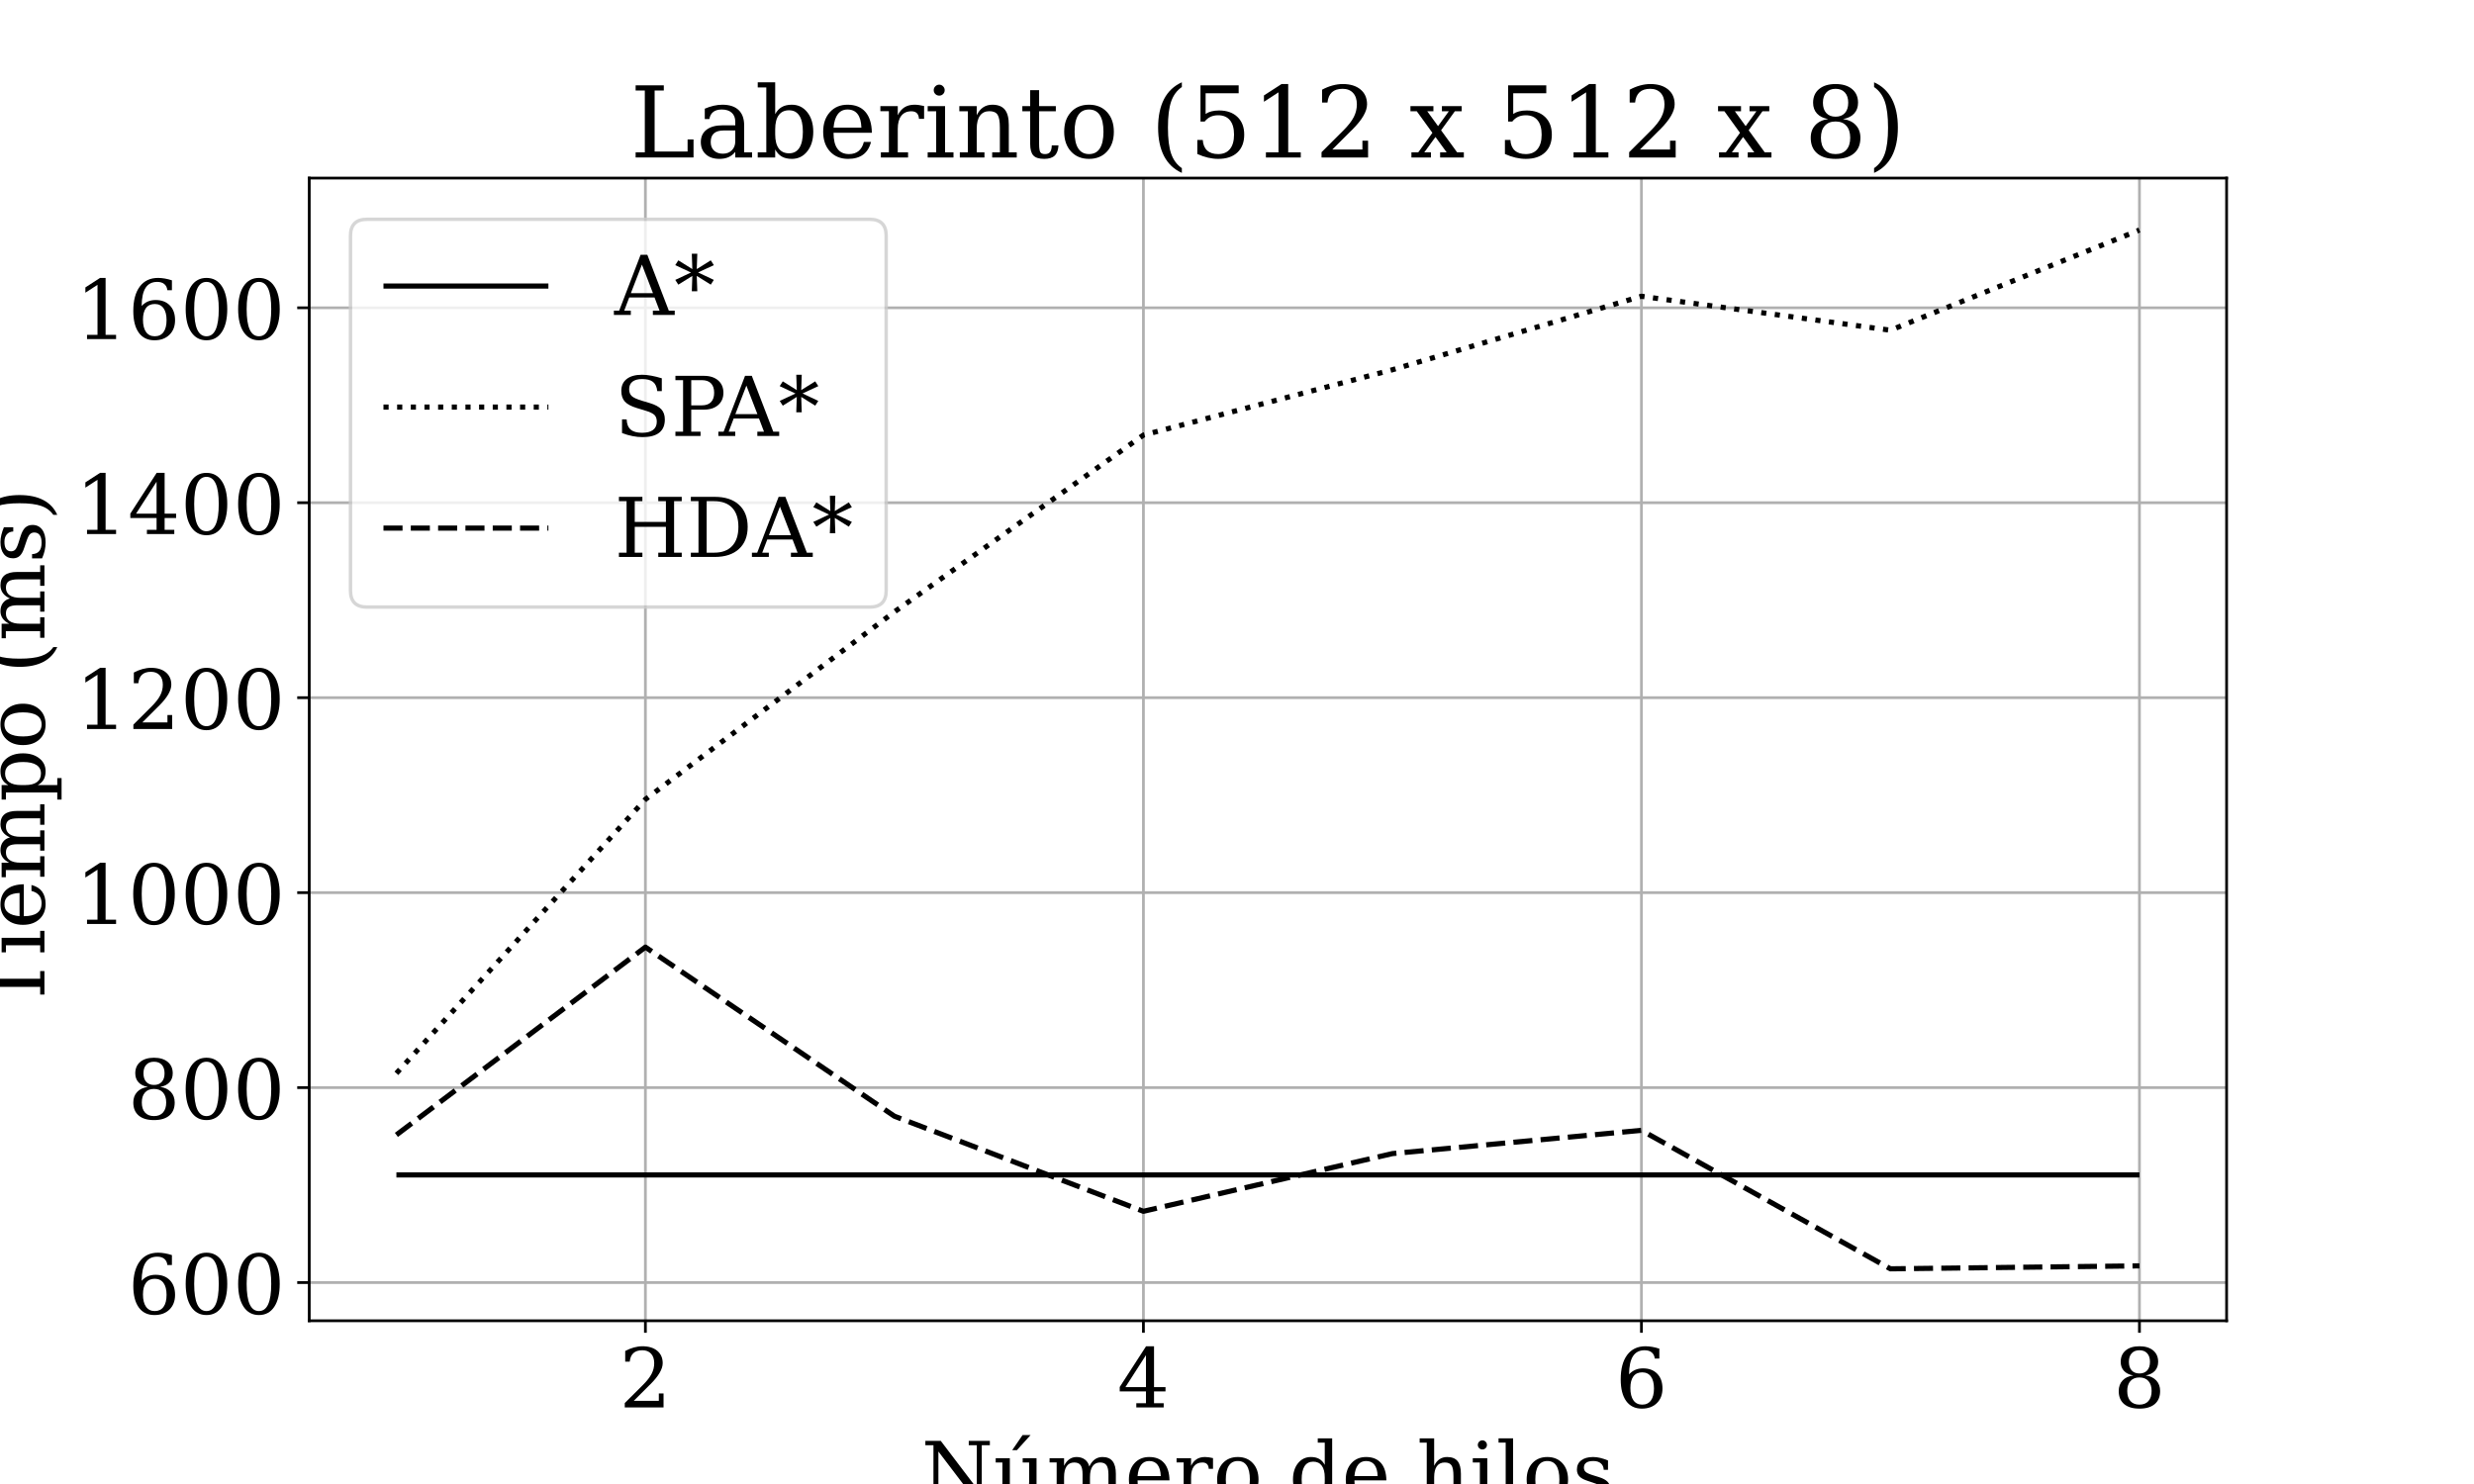
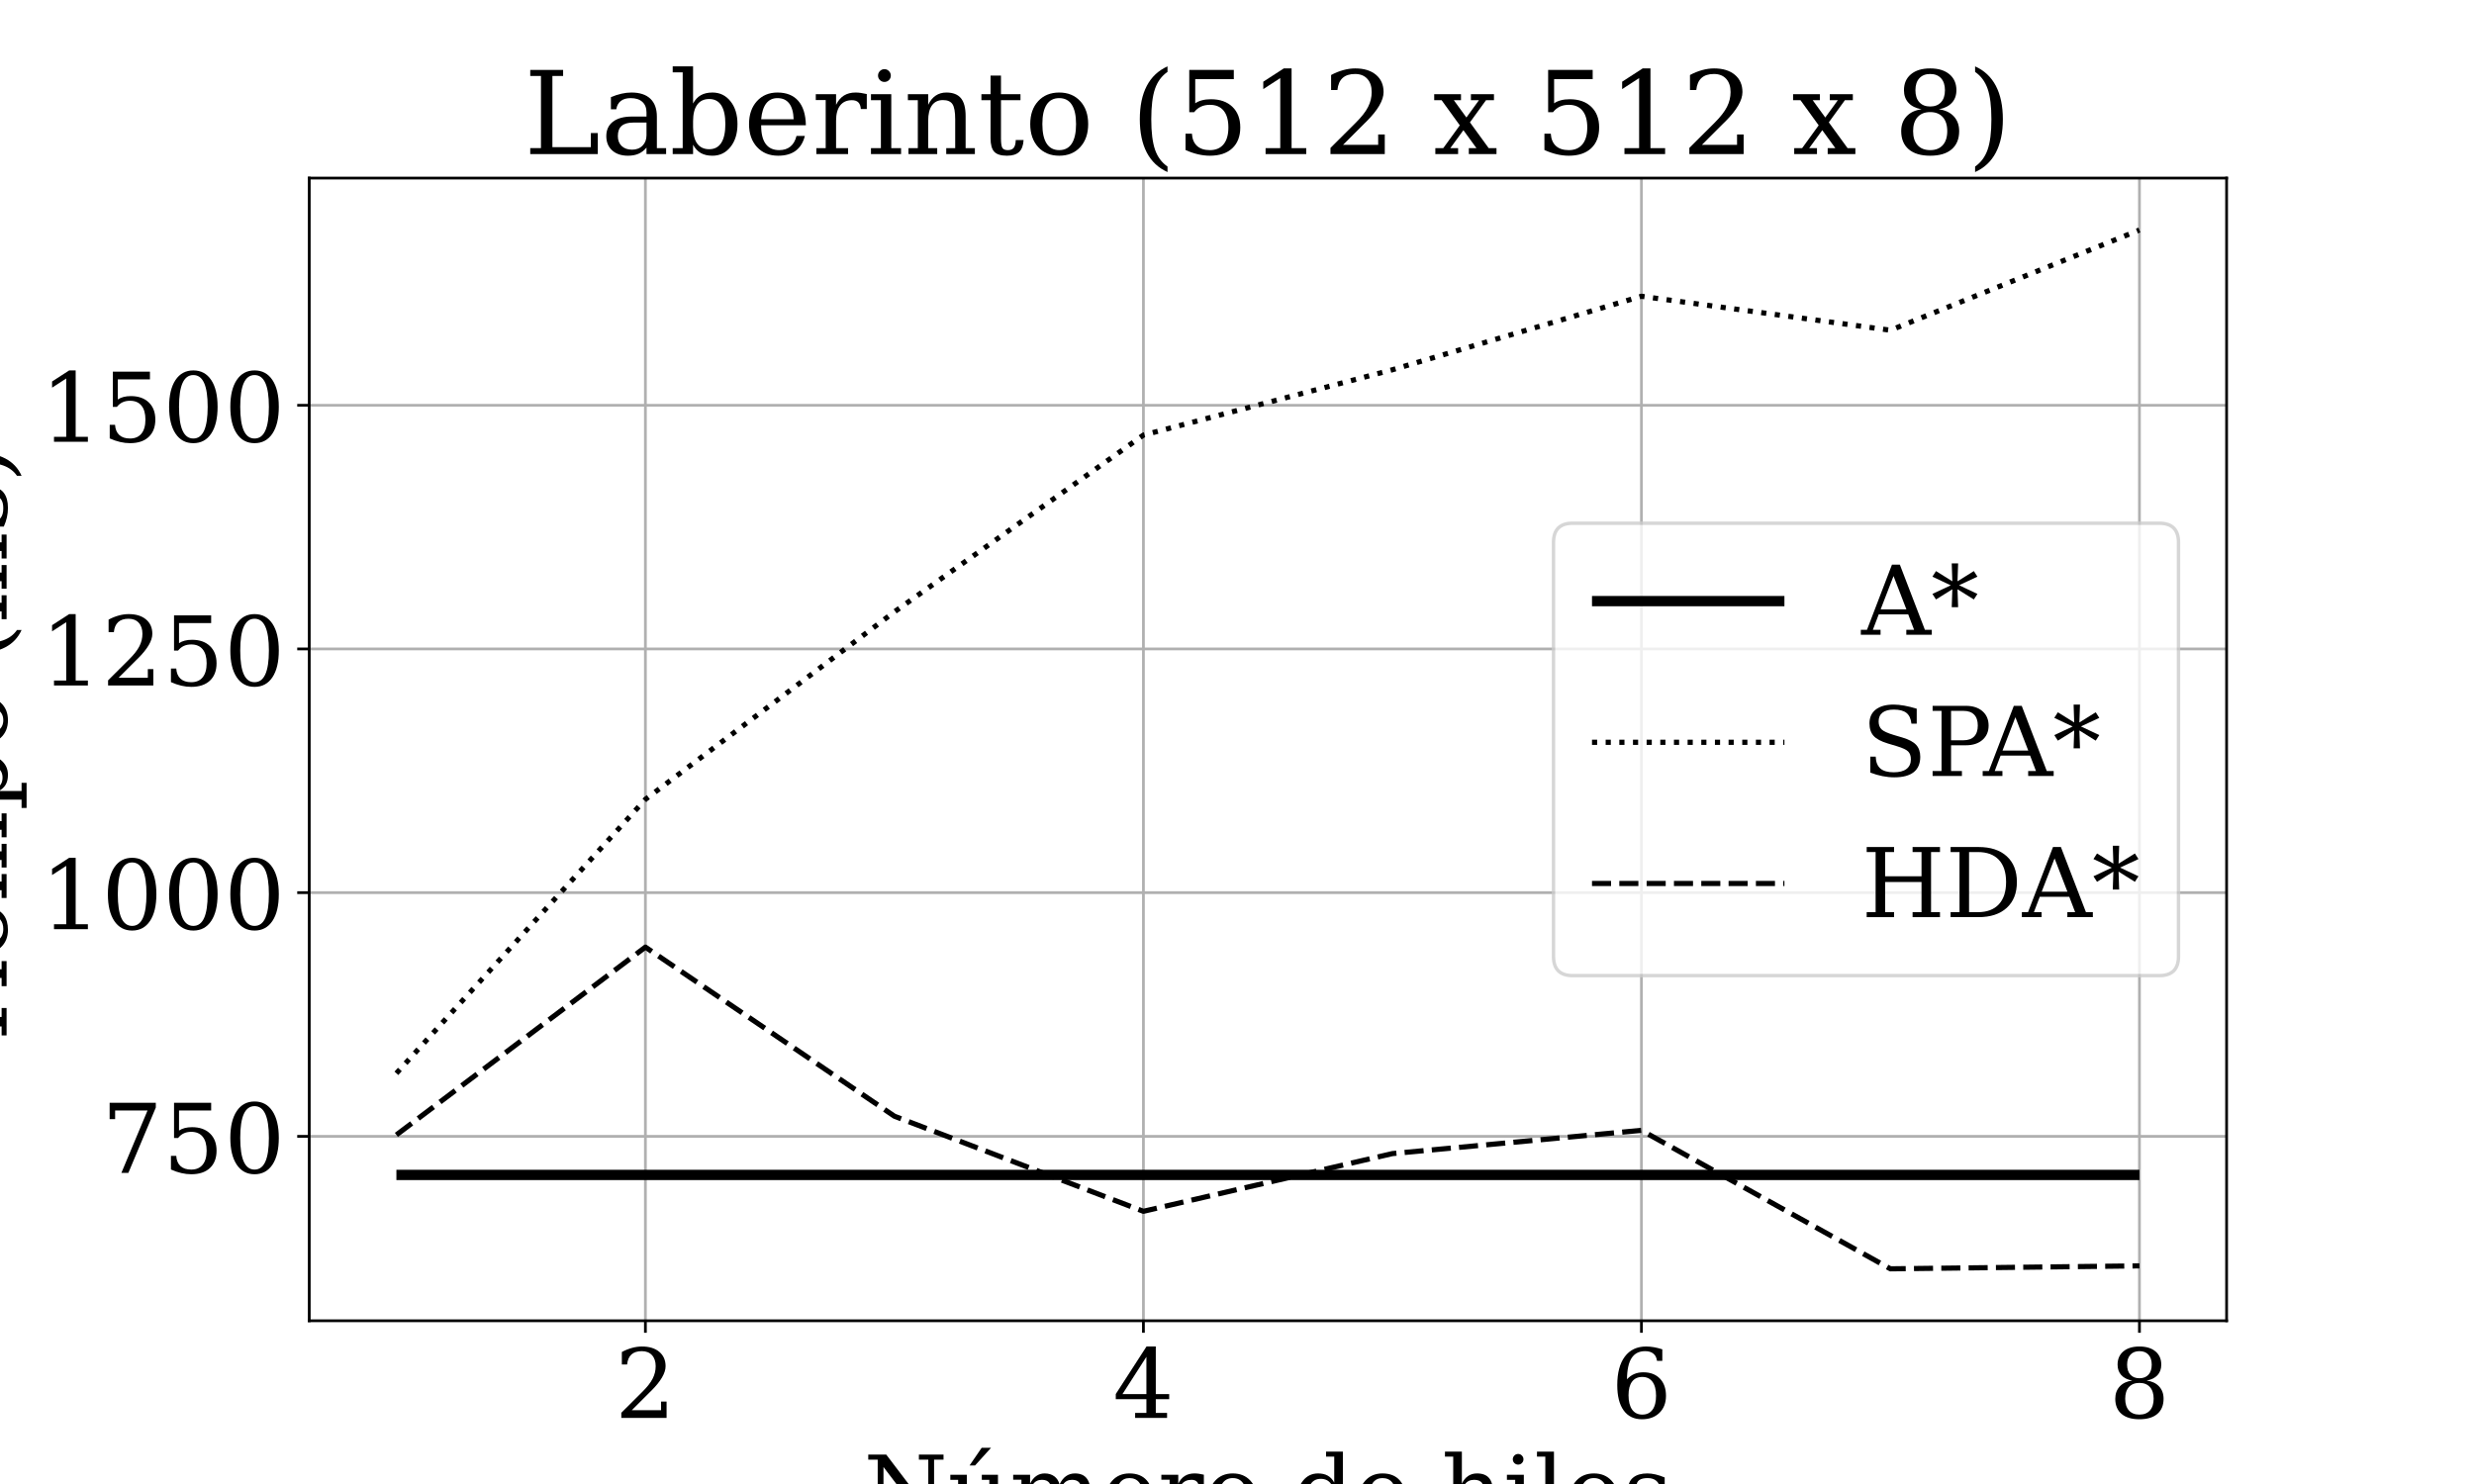
<svg xmlns="http://www.w3.org/2000/svg" xmlns:xlink="http://www.w3.org/1999/xlink" width="720pt" height="432pt" viewBox="0 0 720 432" version="1.1">
  <defs>
    <style type="text/css">*{stroke-linejoin: round; stroke-linecap: butt}</style>
  </defs>
  <g id="figure_1">
    <g id="patch_1">
      <path d="M 0 432  L 720 432  L 720 0  L 0 0  z " style="fill: #ffffff" />
    </g>
    <g id="axes_1">
      <g id="patch_2">
        <path d="M 90 384.48  L 648 384.48  L 648 51.84  L 90 51.84  z " style="fill: #ffffff" />
      </g>
      <g id="matplotlib.axis_1">
        <g id="xtick_1">
          <g id="line2d_1">
-             <path d="M 187.831 384.48  L 187.831 51.84  " clip-path="url(#p6b5dafb6a3)" style="fill: none; stroke: #b0b0b0; stroke-width: 0.8; stroke-linecap: square" />
+             <path d="M 187.831 384.48  L 187.831 51.84  " clip-path="url(#p5ca29d2fae)" style="fill: none; stroke: #b0b0b0; stroke-width: 0.8; stroke-linecap: square" />
          </g>
          <g id="line2d_2">
            <defs>
-               <path id="m02ccb5eed9" d="M 0 0  L 0 3.5  " style="stroke: #000000; stroke-width: 0.8" />
-             </defs>
-             <g>
-               <use xlink:href="#m02ccb5eed9" x="187.831" y="384.48" style="stroke: #000000; stroke-width: 0.8" />
+               <path id="m849fbaa1f1" d="M 0 0  L 0 3.5  " style="stroke: #000000; stroke-width: 0.8" />
+             </defs>
+             <g>
+               <use xlink:href="#m849fbaa1f1" x="187.831" y="384.48" style="stroke: #000000; stroke-width: 0.8" />
            </g>
          </g>
          <g id="text_1">
-             <g transform="translate(180.1962 409.7163) scale(0.24 -0.24)">
+             <g transform="translate(178.9237 412.7556) scale(0.28 -0.28)">
              <defs>
                <path id="DejaVuSerif-32" d="M 819 3553  L 469 3553  L 469 4384  Q 803 4563 1142 4656  Q 1481 4750 1806 4750  Q 2534 4750 2956 4397  Q 3378 4044 3378 3438  Q 3378 2753 2422 1800  Q 2347 1728 2309 1691  L 1131 513  L 3078 513  L 3078 1088  L 3444 1088  L 3444 0  L 434 0  L 434 341  L 1850 1753  Q 2319 2222 2519 2614  Q 2719 3006 2719 3438  Q 2719 3909 2473 4175  Q 2228 4441 1797 4441  Q 1350 4441 1106 4219  Q 863 3997 819 3553  z " transform="scale(0.015625)" />
              </defs>
              <use xlink:href="#DejaVuSerif-32" />
            </g>
          </g>
        </g>
        <g id="xtick_2">
          <g id="line2d_3">
-             <path d="M 332.766 384.48  L 332.766 51.84  " clip-path="url(#p6b5dafb6a3)" style="fill: none; stroke: #b0b0b0; stroke-width: 0.8; stroke-linecap: square" />
+             <path d="M 332.766 384.48  L 332.766 51.84  " clip-path="url(#p5ca29d2fae)" style="fill: none; stroke: #b0b0b0; stroke-width: 0.8; stroke-linecap: square" />
          </g>
          <g id="line2d_4">
            <g>
-               <use xlink:href="#m02ccb5eed9" x="332.766" y="384.48" style="stroke: #000000; stroke-width: 0.8" />
+               <use xlink:href="#m849fbaa1f1" x="332.766" y="384.48" style="stroke: #000000; stroke-width: 0.8" />
            </g>
          </g>
          <g id="text_2">
-             <g transform="translate(325.1312 409.7163) scale(0.24 -0.24)">
+             <g transform="translate(323.8587 412.7556) scale(0.28 -0.28)">
              <defs>
                <path id="DejaVuSerif-34" d="M 2234 1581  L 2234 4063  L 641 1581  L 2234 1581  z M 3609 0  L 1484 0  L 1484 331  L 2234 331  L 2234 1247  L 197 1247  L 197 1588  L 2241 4750  L 2859 4750  L 2859 1581  L 3750 1581  L 3750 1247  L 2859 1247  L 2859 331  L 3609 331  L 3609 0  z " transform="scale(0.015625)" />
              </defs>
              <use xlink:href="#DejaVuSerif-34" />
            </g>
          </g>
        </g>
        <g id="xtick_3">
          <g id="line2d_5">
-             <path d="M 477.701 384.48  L 477.701 51.84  " clip-path="url(#p6b5dafb6a3)" style="fill: none; stroke: #b0b0b0; stroke-width: 0.8; stroke-linecap: square" />
+             <path d="M 477.701 384.48  L 477.701 51.84  " clip-path="url(#p5ca29d2fae)" style="fill: none; stroke: #b0b0b0; stroke-width: 0.8; stroke-linecap: square" />
          </g>
          <g id="line2d_6">
            <g>
-               <use xlink:href="#m02ccb5eed9" x="477.701" y="384.48" style="stroke: #000000; stroke-width: 0.8" />
+               <use xlink:href="#m849fbaa1f1" x="477.701" y="384.48" style="stroke: #000000; stroke-width: 0.8" />
            </g>
          </g>
          <g id="text_3">
-             <g transform="translate(470.0663 409.7163) scale(0.24 -0.24)">
+             <g transform="translate(468.7938 412.7556) scale(0.28 -0.28)">
              <defs>
                <path id="DejaVuSerif-36" d="M 2094 219  Q 2534 219 2771 542  Q 3009 866 3009 1472  Q 3009 2078 2771 2401  Q 2534 2725 2094 2725  Q 1647 2725 1412 2412  Q 1178 2100 1178 1509  Q 1178 888 1415 553  Q 1653 219 2094 219  z M 1075 2569  Q 1288 2803 1556 2918  Q 1825 3034 2163 3034  Q 2859 3034 3264 2615  Q 3669 2197 3669 1472  Q 3669 763 3233 336  Q 2797 -91 2069 -91  Q 1278 -91 853 498  Q 428 1088 428 2181  Q 428 3406 931 4078  Q 1434 4750 2350 4750  Q 2597 4750 2869 4703  Q 3141 4656 3425 4563  L 3425 3794  L 3072 3794  Q 3034 4109 2831 4275  Q 2628 4441 2284 4441  Q 1678 4441 1381 3981  Q 1084 3522 1075 2569  z " transform="scale(0.015625)" />
              </defs>
              <use xlink:href="#DejaVuSerif-36" />
            </g>
          </g>
        </g>
        <g id="xtick_4">
          <g id="line2d_7">
-             <path d="M 622.636 384.48  L 622.636 51.84  " clip-path="url(#p6b5dafb6a3)" style="fill: none; stroke: #b0b0b0; stroke-width: 0.8; stroke-linecap: square" />
+             <path d="M 622.636 384.48  L 622.636 51.84  " clip-path="url(#p5ca29d2fae)" style="fill: none; stroke: #b0b0b0; stroke-width: 0.8; stroke-linecap: square" />
          </g>
          <g id="line2d_8">
            <g>
-               <use xlink:href="#m02ccb5eed9" x="622.636" y="384.48" style="stroke: #000000; stroke-width: 0.8" />
+               <use xlink:href="#m849fbaa1f1" x="622.636" y="384.48" style="stroke: #000000; stroke-width: 0.8" />
            </g>
          </g>
          <g id="text_4">
-             <g transform="translate(615.0014 409.7163) scale(0.24 -0.24)">
+             <g transform="translate(613.7289 412.7556) scale(0.28 -0.28)">
              <defs>
                <path id="DejaVuSerif-38" d="M 2981 1275  Q 2981 1775 2732 2051  Q 2484 2328 2034 2328  Q 1584 2328 1336 2051  Q 1088 1775 1088 1275  Q 1088 772 1336 495  Q 1584 219 2034 219  Q 2484 219 2732 495  Q 2981 772 2981 1275  z M 2853 3541  Q 2853 3966 2637 4203  Q 2422 4441 2034 4441  Q 1650 4441 1433 4203  Q 1216 3966 1216 3541  Q 1216 3113 1433 2875  Q 1650 2638 2034 2638  Q 2422 2638 2637 2875  Q 2853 3113 2853 3541  z M 2516 2484  Q 3047 2413 3344 2092  Q 3641 1772 3641 1275  Q 3641 619 3225 264  Q 2809 -91 2034 -91  Q 1263 -91 845 264  Q 428 619 428 1275  Q 428 1772 725 2092  Q 1022 2413 1556 2484  Q 1084 2569 832 2842  Q 581 3116 581 3541  Q 581 4103 968 4426  Q 1356 4750 2034 4750  Q 2713 4750 3100 4426  Q 3488 4103 3488 3541  Q 3488 3116 3236 2842  Q 2984 2569 2516 2484  z " transform="scale(0.015625)" />
              </defs>
              <use xlink:href="#DejaVuSerif-38" />
            </g>
          </g>
        </g>
        <g id="text_5">
-           <g transform="translate(268.1306 436.9438) scale(0.24 -0.24)">
+           <g transform="translate(251.3191 443.8544) scale(0.28 -0.28)">
            <defs>
              <path id="DejaVuSerif-4e" d="M 313 0  L 313 331  L 941 331  L 941 4331  L 313 4331  L 313 4666  L 1509 4666  L 4306 984  L 4306 4331  L 3681 4331  L 3681 4666  L 5319 4666  L 5319 4331  L 4691 4331  L 4691 -91  L 4313 -91  L 1325 3841  L 1325 331  L 1953 331  L 1953 0  L 313 0  z " transform="scale(0.015625)" />
              <path id="DejaVuSerif-fa" d="M 2266 3322  L 3341 3322  L 3341 331  L 3884 331  L 3884 0  L 2766 0  L 2766 588  Q 2606 256 2353 82  Q 2100 -91 1766 -91  Q 1213 -91 952 223  Q 691 538 691 1209  L 691 2988  L 172 2988  L 172 3322  L 1269 3322  L 1269 1388  Q 1269 781 1417 556  Q 1566 331 1947 331  Q 2347 331 2556 625  Q 2766 919 2766 1478  L 2766 2988  L 2266 2988  L 2266 3322  z M 2258 5119  L 2880 5119  L 1818 3944  L 1452 3944  L 2258 5119  z " transform="scale(0.015625)" />
              <path id="DejaVuSerif-6d" d="M 3316 2675  Q 3481 3041 3739 3227  Q 3997 3413 4341 3413  Q 4863 3413 5119 3089  Q 5375 2766 5375 2113  L 5375 331  L 5894 331  L 5894 0  L 4300 0  L 4300 331  L 4800 331  L 4800 2047  Q 4800 2556 4650 2772  Q 4500 2988 4153 2988  Q 3769 2988 3567 2697  Q 3366 2406 3366 1850  L 3366 331  L 3866 331  L 3866 0  L 2291 0  L 2291 331  L 2791 331  L 2791 2069  Q 2791 2566 2641 2777  Q 2491 2988 2144 2988  Q 1759 2988 1557 2697  Q 1356 2406 1356 1850  L 1356 331  L 1856 331  L 1856 0  L 263 0  L 263 331  L 781 331  L 781 2994  L 231 2994  L 231 3322  L 1356 3322  L 1356 2731  Q 1516 3063 1762 3238  Q 2009 3413 2322 3413  Q 2709 3413 2968 3220  Q 3228 3028 3316 2675  z " transform="scale(0.015625)" />
              <path id="DejaVuSerif-65" d="M 3469 1600  L 991 1600  L 991 1575  Q 991 903 1244 561  Q 1497 219 1991 219  Q 2369 219 2611 417  Q 2853 616 2950 1006  L 3413 1006  Q 3275 459 2904 184  Q 2534 -91 1931 -91  Q 1203 -91 761 389  Q 319 869 319 1663  Q 319 2450 753 2931  Q 1188 3413 1894 3413  Q 2647 3413 3050 2948  Q 3453 2484 3469 1600  z M 2791 1931  Q 2772 2513 2545 2808  Q 2319 3103 1894 3103  Q 1497 3103 1269 2806  Q 1041 2509 991 1931  L 2791 1931  z " transform="scale(0.015625)" />
              <path id="DejaVuSerif-72" d="M 3059 3328  L 3059 2497  L 2728 2497  Q 2713 2744 2591 2866  Q 2469 2988 2234 2988  Q 1809 2988 1582 2694  Q 1356 2400 1356 1850  L 1356 331  L 2022 331  L 2022 0  L 263 0  L 263 331  L 781 331  L 781 2994  L 231 2994  L 231 3322  L 1356 3322  L 1356 2731  Q 1525 3078 1790 3245  Q 2056 3413 2438 3413  Q 2578 3413 2733 3391  Q 2888 3369 3059 3328  z " transform="scale(0.015625)" />
              <path id="DejaVuSerif-6f" d="M 1925 219  Q 2388 219 2623 584  Q 2859 950 2859 1663  Q 2859 2375 2623 2739  Q 2388 3103 1925 3103  Q 1463 3103 1227 2739  Q 991 2375 991 1663  Q 991 950 1228 584  Q 1466 219 1925 219  z M 1925 -91  Q 1200 -91 759 389  Q 319 869 319 1663  Q 319 2456 758 2934  Q 1197 3413 1925 3413  Q 2653 3413 3092 2934  Q 3531 2456 3531 1663  Q 3531 869 3092 389  Q 2653 -91 1925 -91  z " transform="scale(0.015625)" />
              <path id="DejaVuSerif-20" transform="scale(0.015625)" />
              <path id="DejaVuSerif-64" d="M 3359 331  L 3909 331  L 3909 0  L 2784 0  L 2784 519  Q 2616 206 2355 57  Q 2094 -91 1709 -91  Q 1097 -91 708 395  Q 319 881 319 1663  Q 319 2444 706 2928  Q 1094 3413 1709 3413  Q 2094 3413 2355 3264  Q 2616 3116 2784 2803  L 2784 4531  L 2241 4531  L 2241 4863  L 3359 4863  L 3359 331  z M 2784 1497  L 2784 1825  Q 2784 2422 2554 2737  Q 2325 3053 1888 3053  Q 1444 3053 1217 2703  Q 991 2353 991 1663  Q 991 975 1217 622  Q 1444 269 1888 269  Q 2325 269 2554 583  Q 2784 897 2784 1497  z " transform="scale(0.015625)" />
              <path id="DejaVuSerif-68" d="M 263 0  L 263 331  L 781 331  L 781 4531  L 231 4531  L 231 4863  L 1356 4863  L 1356 2731  Q 1516 3069 1770 3241  Q 2025 3413 2363 3413  Q 2913 3413 3172 3097  Q 3431 2781 3431 2113  L 3431 331  L 3944 331  L 3944 0  L 2356 0  L 2356 331  L 2853 331  L 2853 1931  Q 2853 2541 2704 2764  Q 2556 2988 2175 2988  Q 1775 2988 1565 2697  Q 1356 2406 1356 1850  L 1356 331  L 1856 331  L 1856 0  L 263 0  z " transform="scale(0.015625)" />
              <path id="DejaVuSerif-69" d="M 622 4353  Q 622 4497 726 4603  Q 831 4709 978 4709  Q 1122 4709 1226 4603  Q 1331 4497 1331 4353  Q 1331 4206 1228 4103  Q 1125 4000 978 4000  Q 831 4000 726 4103  Q 622 4206 622 4353  z M 1356 331  L 1900 331  L 1900 0  L 231 0  L 231 331  L 781 331  L 781 2988  L 231 2988  L 231 3322  L 1356 3322  L 1356 331  z " transform="scale(0.015625)" />
              <path id="DejaVuSerif-6c" d="M 1313 331  L 1856 331  L 1856 0  L 184 0  L 184 331  L 738 331  L 738 4531  L 184 4531  L 184 4863  L 1313 4863  L 1313 331  z " transform="scale(0.015625)" />
              <path id="DejaVuSerif-73" d="M 359 184  L 359 959  L 691 959  Q 703 588 923 403  Q 1144 219 1575 219  Q 1963 219 2166 364  Q 2369 509 2369 788  Q 2369 1006 2220 1140  Q 2072 1275 1594 1428  L 1178 1569  Q 750 1706 558 1912  Q 366 2119 366 2438  Q 366 2894 700 3153  Q 1034 3413 1625 3413  Q 1888 3413 2178 3344  Q 2469 3275 2778 3144  L 2778 2419  L 2447 2419  Q 2434 2741 2221 2922  Q 2009 3103 1644 3103  Q 1281 3103 1095 2975  Q 909 2847 909 2591  Q 909 2381 1050 2254  Q 1191 2128 1613 1997  L 2069 1856  Q 2541 1709 2748 1489  Q 2956 1269 2956 922  Q 2956 450 2595 179  Q 2234 -91 1600 -91  Q 1278 -91 972 -22  Q 666 47 359 184  z " transform="scale(0.015625)" />
            </defs>
            <use xlink:href="#DejaVuSerif-4e" />
-             <use xlink:href="#DejaVuSerif-fa" transform="translate(87.5 0)" />
-             <use xlink:href="#DejaVuSerif-6d" transform="translate(151.9043 0)" />
-             <use xlink:href="#DejaVuSerif-65" transform="translate(246.7285 0)" />
-             <use xlink:href="#DejaVuSerif-72" transform="translate(305.9082 0)" />
-             <use xlink:href="#DejaVuSerif-6f" transform="translate(353.7109 0)" />
-             <use xlink:href="#DejaVuSerif-20" transform="translate(413.916 0)" />
-             <use xlink:href="#DejaVuSerif-64" transform="translate(445.7031 0)" />
-             <use xlink:href="#DejaVuSerif-65" transform="translate(509.7168 0)" />
-             <use xlink:href="#DejaVuSerif-20" transform="translate(568.8965 0)" />
-             <use xlink:href="#DejaVuSerif-68" transform="translate(600.6836 0)" />
-             <use xlink:href="#DejaVuSerif-69" transform="translate(665.0879 0)" />
-             <use xlink:href="#DejaVuSerif-6c" transform="translate(697.0703 0)" />
-             <use xlink:href="#DejaVuSerif-6f" transform="translate(729.0527 0)" />
-             <use xlink:href="#DejaVuSerif-73" transform="translate(789.2578 0)" />
+             <use xlink:href="#DejaVuSerif-fa" x="87.5" />
+             <use xlink:href="#DejaVuSerif-6d" x="151.904" />
+             <use xlink:href="#DejaVuSerif-65" x="246.729" />
+             <use xlink:href="#DejaVuSerif-72" x="305.908" />
+             <use xlink:href="#DejaVuSerif-6f" x="353.711" />
+             <use xlink:href="#DejaVuSerif-20" x="413.916" />
+             <use xlink:href="#DejaVuSerif-64" x="445.703" />
+             <use xlink:href="#DejaVuSerif-65" x="509.717" />
+             <use xlink:href="#DejaVuSerif-20" x="568.896" />
+             <use xlink:href="#DejaVuSerif-68" x="600.684" />
+             <use xlink:href="#DejaVuSerif-69" x="665.088" />
+             <use xlink:href="#DejaVuSerif-6c" x="697.07" />
+             <use xlink:href="#DejaVuSerif-6f" x="729.053" />
+             <use xlink:href="#DejaVuSerif-73" x="789.258" />
          </g>
        </g>
      </g>
      <g id="matplotlib.axis_2">
        <g id="ytick_1">
          <g id="line2d_9">
-             <path d="M 90 373.358  L 648 373.358  " clip-path="url(#p6b5dafb6a3)" style="fill: none; stroke: #b0b0b0; stroke-width: 0.8; stroke-linecap: square" />
+             <path d="M 90 330.794  L 648 330.794  " clip-path="url(#p5ca29d2fae)" style="fill: none; stroke: #b0b0b0; stroke-width: 0.8; stroke-linecap: square" />
          </g>
          <g id="line2d_10">
            <defs>
-               <path id="m053b9e36f6" d="M 0 0  L -3.5 0  " style="stroke: #000000; stroke-width: 0.8" />
-             </defs>
-             <g>
-               <use xlink:href="#m053b9e36f6" x="90" y="373.358" style="stroke: #000000; stroke-width: 0.8" />
+               <path id="m97a0c737af" d="M 0 0  L -3.5 0  " style="stroke: #000000; stroke-width: 0.8" />
+             </defs>
+             <g>
+               <use xlink:href="#m97a0c737af" x="90" y="330.794" style="stroke: #000000; stroke-width: 0.8" />
            </g>
          </g>
          <g id="text_6">
-             <g transform="translate(37.19 382.4758) scale(0.24 -0.24)">
-               <defs>
+             <g transform="translate(29.555 341.4313) scale(0.28 -0.28)">
+               <defs>
+                 <path id="DejaVuSerif-37" d="M 3609 4347  L 1784 0  L 1319 0  L 3059 4153  L 903 4153  L 903 3578  L 538 3578  L 538 4666  L 3609 4666  L 3609 4347  z " transform="scale(0.015625)" />
+                 <path id="DejaVuSerif-35" d="M 3219 4666  L 3219 4153  L 1081 4153  L 1081 2816  Q 1244 2928 1461 2984  Q 1678 3041 1947 3041  Q 2703 3041 3140 2622  Q 3578 2203 3578 1478  Q 3578 738 3136 323  Q 2694 -91 1894 -91  Q 1572 -91 1234 -12  Q 897 66 544 225  L 544 1131  L 897 1131  Q 925 688 1179 453  Q 1434 219 1894 219  Q 2388 219 2653 544  Q 2919 869 2919 1478  Q 2919 2084 2655 2407  Q 2391 2731 1894 2731  Q 1613 2731 1398 2631  Q 1184 2531 1019 2322  L 750 2322  L 750 4666  L 3219 4666  z " transform="scale(0.015625)" />
                <path id="DejaVuSerif-30" d="M 2034 219  Q 2513 219 2750 744  Q 2988 1269 2988 2328  Q 2988 3391 2750 3916  Q 2513 4441 2034 4441  Q 1556 4441 1318 3916  Q 1081 3391 1081 2328  Q 1081 1269 1318 744  Q 1556 219 2034 219  z M 2034 -91  Q 1275 -91 848 546  Q 422 1184 422 2328  Q 422 3475 848 4112  Q 1275 4750 2034 4750  Q 2797 4750 3222 4112  Q 3647 3475 3647 2328  Q 3647 1184 3222 546  Q 2797 -91 2034 -91  z " transform="scale(0.015625)" />
              </defs>
-               <use xlink:href="#DejaVuSerif-36" />
-               <use xlink:href="#DejaVuSerif-30" transform="translate(63.62305 0)" />
-               <use xlink:href="#DejaVuSerif-30" transform="translate(127.2461 0)" />
+               <use xlink:href="#DejaVuSerif-37" />
+               <use xlink:href="#DejaVuSerif-35" x="63.623" />
+               <use xlink:href="#DejaVuSerif-30" x="127.246" />
            </g>
          </g>
        </g>
        <g id="ytick_2">
          <g id="line2d_11">
-             <path d="M 90 316.605  L 648 316.605  " clip-path="url(#p6b5dafb6a3)" style="fill: none; stroke: #b0b0b0; stroke-width: 0.8; stroke-linecap: square" />
+             <path d="M 90 259.853  L 648 259.853  " clip-path="url(#p5ca29d2fae)" style="fill: none; stroke: #b0b0b0; stroke-width: 0.8; stroke-linecap: square" />
          </g>
          <g id="line2d_12">
            <g>
-               <use xlink:href="#m053b9e36f6" x="90" y="316.605" style="stroke: #000000; stroke-width: 0.8" />
+               <use xlink:href="#m97a0c737af" x="90" y="259.853" style="stroke: #000000; stroke-width: 0.8" />
            </g>
          </g>
          <g id="text_7">
-             <g transform="translate(37.19 325.7236) scale(0.24 -0.24)">
-               <use xlink:href="#DejaVuSerif-38" />
-               <use xlink:href="#DejaVuSerif-30" transform="translate(63.62305 0)" />
-               <use xlink:href="#DejaVuSerif-30" transform="translate(127.2461 0)" />
+             <g transform="translate(11.74 270.4911) scale(0.28 -0.28)">
+               <defs>
+                 <path id="DejaVuSerif-31" d="M 909 0  L 909 331  L 1722 331  L 1722 4213  L 781 3603  L 781 4013  L 1919 4750  L 2350 4750  L 2350 331  L 3163 331  L 3163 0  L 909 0  z " transform="scale(0.015625)" />
+               </defs>
+               <use xlink:href="#DejaVuSerif-31" />
+               <use xlink:href="#DejaVuSerif-30" x="63.623" />
+               <use xlink:href="#DejaVuSerif-30" x="127.246" />
+               <use xlink:href="#DejaVuSerif-30" x="190.869" />
            </g>
          </g>
        </g>
        <g id="ytick_3">
          <g id="line2d_13">
-             <path d="M 90 259.853  L 648 259.853  " clip-path="url(#p6b5dafb6a3)" style="fill: none; stroke: #b0b0b0; stroke-width: 0.8; stroke-linecap: square" />
+             <path d="M 90 188.913  L 648 188.913  " clip-path="url(#p5ca29d2fae)" style="fill: none; stroke: #b0b0b0; stroke-width: 0.8; stroke-linecap: square" />
          </g>
          <g id="line2d_14">
            <g>
-               <use xlink:href="#m053b9e36f6" x="90" y="259.853" style="stroke: #000000; stroke-width: 0.8" />
+               <use xlink:href="#m97a0c737af" x="90" y="188.913" style="stroke: #000000; stroke-width: 0.8" />
            </g>
          </g>
          <g id="text_8">
-             <g transform="translate(21.92 268.9714) scale(0.24 -0.24)">
-               <defs>
-                 <path id="DejaVuSerif-31" d="M 909 0  L 909 331  L 1722 331  L 1722 4213  L 781 3603  L 781 4013  L 1919 4750  L 2350 4750  L 2350 331  L 3163 331  L 3163 0  L 909 0  z " transform="scale(0.015625)" />
-               </defs>
+             <g transform="translate(11.74 199.5508) scale(0.28 -0.28)">
              <use xlink:href="#DejaVuSerif-31" />
-               <use xlink:href="#DejaVuSerif-30" transform="translate(63.62305 0)" />
-               <use xlink:href="#DejaVuSerif-30" transform="translate(127.2461 0)" />
-               <use xlink:href="#DejaVuSerif-30" transform="translate(190.8691 0)" />
+               <use xlink:href="#DejaVuSerif-32" x="63.623" />
+               <use xlink:href="#DejaVuSerif-35" x="127.246" />
+               <use xlink:href="#DejaVuSerif-30" x="190.869" />
            </g>
          </g>
        </g>
        <g id="ytick_4">
          <g id="line2d_15">
-             <path d="M 90 203.101  L 648 203.101  " clip-path="url(#p6b5dafb6a3)" style="fill: none; stroke: #b0b0b0; stroke-width: 0.8; stroke-linecap: square" />
+             <path d="M 90 117.973  L 648 117.973  " clip-path="url(#p5ca29d2fae)" style="fill: none; stroke: #b0b0b0; stroke-width: 0.8; stroke-linecap: square" />
          </g>
          <g id="line2d_16">
            <g>
-               <use xlink:href="#m053b9e36f6" x="90" y="203.101" style="stroke: #000000; stroke-width: 0.8" />
+               <use xlink:href="#m97a0c737af" x="90" y="117.973" style="stroke: #000000; stroke-width: 0.8" />
            </g>
          </g>
          <g id="text_9">
-             <g transform="translate(21.92 212.2191) scale(0.24 -0.24)">
+             <g transform="translate(11.74 128.6105) scale(0.28 -0.28)">
              <use xlink:href="#DejaVuSerif-31" />
-               <use xlink:href="#DejaVuSerif-32" transform="translate(63.62305 0)" />
-               <use xlink:href="#DejaVuSerif-30" transform="translate(127.2461 0)" />
-               <use xlink:href="#DejaVuSerif-30" transform="translate(190.8691 0)" />
-             </g>
-           </g>
-         </g>
-         <g id="ytick_5">
-           <g id="line2d_17">
-             <path d="M 90 146.349  L 648 146.349  " clip-path="url(#p6b5dafb6a3)" style="fill: none; stroke: #b0b0b0; stroke-width: 0.8; stroke-linecap: square" />
-           </g>
-           <g id="line2d_18">
-             <g>
-               <use xlink:href="#m053b9e36f6" x="90" y="146.349" style="stroke: #000000; stroke-width: 0.8" />
-             </g>
-           </g>
-           <g id="text_10">
-             <g transform="translate(21.92 155.4669) scale(0.24 -0.24)">
-               <use xlink:href="#DejaVuSerif-31" />
-               <use xlink:href="#DejaVuSerif-34" transform="translate(63.62305 0)" />
-               <use xlink:href="#DejaVuSerif-30" transform="translate(127.2461 0)" />
-               <use xlink:href="#DejaVuSerif-30" transform="translate(190.8691 0)" />
-             </g>
-           </g>
-         </g>
-         <g id="ytick_6">
-           <g id="line2d_19">
-             <path d="M 90 89.597  L 648 89.597  " clip-path="url(#p6b5dafb6a3)" style="fill: none; stroke: #b0b0b0; stroke-width: 0.8; stroke-linecap: square" />
-           </g>
-           <g id="line2d_20">
-             <g>
-               <use xlink:href="#m053b9e36f6" x="90" y="89.597" style="stroke: #000000; stroke-width: 0.8" />
-             </g>
-           </g>
-           <g id="text_11">
-             <g transform="translate(21.92 98.71467) scale(0.24 -0.24)">
-               <use xlink:href="#DejaVuSerif-31" />
-               <use xlink:href="#DejaVuSerif-36" transform="translate(63.62305 0)" />
-               <use xlink:href="#DejaVuSerif-30" transform="translate(127.2461 0)" />
-               <use xlink:href="#DejaVuSerif-30" transform="translate(190.8691 0)" />
-             </g>
-           </g>
-         </g>
-         <g id="text_12">
-           <g transform="translate(12.92875 294.105) rotate(-90) scale(0.24 -0.24)">
+               <use xlink:href="#DejaVuSerif-35" x="63.623" />
+               <use xlink:href="#DejaVuSerif-30" x="127.246" />
+               <use xlink:href="#DejaVuSerif-30" x="190.869" />
+             </g>
+           </g>
+         </g>
+         <g id="text_10">
+           <g transform="translate(1.916875 306.7625) rotate(-90) scale(0.28 -0.28)">
            <defs>
              <path id="DejaVuSerif-54" d="M 1222 0  L 1222 331  L 1819 331  L 1819 4294  L 447 4294  L 447 3566  L 63 3566  L 63 4666  L 4206 4666  L 4206 3566  L 3822 3566  L 3822 4294  L 2450 4294  L 2450 331  L 3047 331  L 3047 0  L 1222 0  z " transform="scale(0.015625)" />
              <path id="DejaVuSerif-70" d="M 1313 1825  L 1313 1497  Q 1313 897 1542 583  Q 1772 269 2209 269  Q 2650 269 2876 622  Q 3103 975 3103 1663  Q 3103 2353 2876 2703  Q 2650 3053 2209 3053  Q 1772 3053 1542 2737  Q 1313 2422 1313 1825  z M 738 2988  L 184 2988  L 184 3322  L 1313 3322  L 1313 2803  Q 1481 3116 1742 3264  Q 2003 3413 2388 3413  Q 3000 3413 3387 2928  Q 3775 2444 3775 1663  Q 3775 881 3387 395  Q 3000 -91 2388 -91  Q 2003 -91 1742 57  Q 1481 206 1313 519  L 1313 -997  L 1856 -997  L 1856 -1331  L 184 -1331  L 184 -997  L 738 -997  L 738 2988  z " transform="scale(0.015625)" />
              <path id="DejaVuSerif-28" d="M 2041 -997  Q 1281 -656 893 83  Q 506 822 506 1931  Q 506 3044 893 3783  Q 1281 4522 2041 4863  L 2041 4556  Q 1559 4225 1350 3623  Q 1141 3022 1141 1931  Q 1141 844 1350 242  Q 1559 -359 2041 -691  L 2041 -997  z " transform="scale(0.015625)" />
              <path id="DejaVuSerif-29" d="M 453 -997  L 453 -691  Q 934 -359 1145 242  Q 1356 844 1356 1931  Q 1356 3022 1145 3623  Q 934 4225 453 4556  L 453 4863  Q 1216 4522 1603 3783  Q 1991 3044 1991 1931  Q 1991 822 1603 83  Q 1216 -656 453 -997  z " transform="scale(0.015625)" />
            </defs>
            <use xlink:href="#DejaVuSerif-54" />
-             <use xlink:href="#DejaVuSerif-69" transform="translate(66.69922 0)" />
-             <use xlink:href="#DejaVuSerif-65" transform="translate(98.68164 0)" />
-             <use xlink:href="#DejaVuSerif-6d" transform="translate(157.8613 0)" />
-             <use xlink:href="#DejaVuSerif-70" transform="translate(252.6855 0)" />
-             <use xlink:href="#DejaVuSerif-6f" transform="translate(316.6992 0)" />
-             <use xlink:href="#DejaVuSerif-20" transform="translate(376.9043 0)" />
-             <use xlink:href="#DejaVuSerif-28" transform="translate(408.6914 0)" />
-             <use xlink:href="#DejaVuSerif-6d" transform="translate(447.7051 0)" />
-             <use xlink:href="#DejaVuSerif-73" transform="translate(542.5293 0)" />
-             <use xlink:href="#DejaVuSerif-29" transform="translate(593.8477 0)" />
+             <use xlink:href="#DejaVuSerif-69" x="66.699" />
+             <use xlink:href="#DejaVuSerif-65" x="98.682" />
+             <use xlink:href="#DejaVuSerif-6d" x="157.861" />
+             <use xlink:href="#DejaVuSerif-70" x="252.686" />
+             <use xlink:href="#DejaVuSerif-6f" x="316.699" />
+             <use xlink:href="#DejaVuSerif-20" x="376.904" />
+             <use xlink:href="#DejaVuSerif-28" x="408.691" />
+             <use xlink:href="#DejaVuSerif-6d" x="447.705" />
+             <use xlink:href="#DejaVuSerif-73" x="542.529" />
+             <use xlink:href="#DejaVuSerif-29" x="593.848" />
          </g>
        </g>
      </g>
      <g id="LineCollection_1">
-         <path d="M 115.364 342.023  L 622.636 342.023  " clip-path="url(#p6b5dafb6a3)" style="fill: none; stroke: #000000; stroke-width: 1.5" />
-       </g>
-       <g id="line2d_21">
-         <path d="M 115.364 312.441  L 187.831 232.69  L 260.299 178.106  L 332.766 126.655  L 405.234 107.636  L 477.701 86.244  L 550.169 96.131  L 622.636 66.96  " clip-path="url(#p6b5dafb6a3)" style="fill: none; stroke-dasharray: 1.5,2.475; stroke-dashoffset: 0; stroke: #000000; stroke-width: 1.5" />
-       </g>
-       <g id="line2d_22">
-         <path d="M 115.364 330.374  L 187.831 275.711  L 260.299 324.931  L 332.766 352.616  L 405.234 335.816  L 477.701 329.044  L 550.169 369.36  L 622.636 368.499  " clip-path="url(#p6b5dafb6a3)" style="fill: none; stroke-dasharray: 5.55,2.4; stroke-dashoffset: 0; stroke: #000000; stroke-width: 1.5" />
+         <path d="M 115.364 342.023  L 622.636 342.023  " clip-path="url(#p5ca29d2fae)" style="fill: none; stroke: #000000; stroke-width: 3" />
+       </g>
+       <g id="line2d_17">
+         <path d="M 115.364 312.441  L 187.831 232.69  L 260.299 178.106  L 332.766 126.655  L 405.234 107.636  L 477.701 86.244  L 550.169 96.131  L 622.636 66.96  " clip-path="url(#p5ca29d2fae)" style="fill: none; stroke-dasharray: 1.5,2.475; stroke-dashoffset: 0; stroke: #000000; stroke-width: 1.5" />
+       </g>
+       <g id="line2d_18">
+         <path d="M 115.364 330.374  L 187.831 275.711  L 260.299 324.931  L 332.766 352.616  L 405.234 335.816  L 477.701 329.044  L 550.169 369.36  L 622.636 368.499  " clip-path="url(#p5ca29d2fae)" style="fill: none; stroke-dasharray: 5.55,2.4; stroke-dashoffset: 0; stroke: #000000; stroke-width: 1.5" />
      </g>
      <g id="patch_3">
        <path d="M 90 384.48  L 90 51.84  " style="fill: none; stroke: #000000; stroke-width: 0.8; stroke-linejoin: miter; stroke-linecap: square" />
      </g>
      <g id="patch_4">
        <path d="M 648 384.48  L 648 51.84  " style="fill: none; stroke: #000000; stroke-width: 0.8; stroke-linejoin: miter; stroke-linecap: square" />
      </g>
      <g id="patch_5">
        <path d="M 90 384.48  L 648 384.48  " style="fill: none; stroke: #000000; stroke-width: 0.8; stroke-linejoin: miter; stroke-linecap: square" />
      </g>
      <g id="patch_6">
        <path d="M 90 51.84  L 648 51.84  " style="fill: none; stroke: #000000; stroke-width: 0.8; stroke-linejoin: miter; stroke-linecap: square" />
      </g>
-       <g id="text_13">
-         <g transform="translate(183.3975 45.84) scale(0.288 -0.288)">
+       <g id="text_11">
+         <g transform="translate(152.4638 44.85225) scale(0.336 -0.336)">
          <defs>
            <path id="DejaVuSerif-4c" d="M 353 0  L 353 331  L 947 331  L 947 4331  L 353 4331  L 353 4666  L 2175 4666  L 2175 4331  L 1581 4331  L 1581 384  L 3713 384  L 3713 1166  L 4097 1166  L 4097 0  L 353 0  z " transform="scale(0.015625)" />
            <path id="DejaVuSerif-61" d="M 2547 1044  L 2547 1747  L 1806 1747  Q 1378 1747 1168 1562  Q 959 1378 959 997  Q 959 650 1171 447  Q 1384 244 1747 244  Q 2106 244 2326 466  Q 2547 688 2547 1044  z M 3122 2075  L 3122 331  L 3634 331  L 3634 0  L 2547 0  L 2547 359  Q 2356 128 2106 18  Q 1856 -91 1522 -91  Q 969 -91 644 203  Q 319 497 319 997  Q 319 1513 691 1797  Q 1063 2081 1741 2081  L 2547 2081  L 2547 2309  Q 2547 2688 2317 2895  Q 2088 3103 1672 3103  Q 1328 3103 1125 2947  Q 922 2791 872 2484  L 575 2484  L 575 3156  Q 875 3284 1158 3348  Q 1441 3413 1709 3413  Q 2400 3413 2761 3070  Q 3122 2728 3122 2075  z " transform="scale(0.015625)" />
            <path id="DejaVuSerif-62" d="M 738 331  L 738 4531  L 184 4531  L 184 4863  L 1313 4863  L 1313 2803  Q 1481 3116 1742 3264  Q 2003 3413 2388 3413  Q 3000 3413 3387 2928  Q 3775 2444 3775 1663  Q 3775 881 3387 395  Q 3000 -91 2388 -91  Q 2003 -91 1742 57  Q 1481 206 1313 519  L 1313 0  L 184 0  L 184 331  L 738 331  z M 1313 1497  Q 1313 897 1542 583  Q 1772 269 2209 269  Q 2650 269 2876 622  Q 3103 975 3103 1663  Q 3103 2353 2876 2703  Q 2650 3053 2209 3053  Q 1772 3053 1542 2737  Q 1313 2422 1313 1825  L 1313 1497  z " transform="scale(0.015625)" />
            <path id="DejaVuSerif-6e" d="M 263 0  L 263 331  L 781 331  L 781 2988  L 231 2988  L 231 3322  L 1356 3322  L 1356 2731  Q 1516 3069 1770 3241  Q 2025 3413 2363 3413  Q 2913 3413 3172 3097  Q 3431 2781 3431 2113  L 3431 331  L 3944 331  L 3944 0  L 2356 0  L 2356 331  L 2853 331  L 2853 1931  Q 2853 2541 2703 2767  Q 2553 2994 2175 2994  Q 1775 2994 1565 2701  Q 1356 2409 1356 1850  L 1356 331  L 1856 331  L 1856 0  L 263 0  z " transform="scale(0.015625)" />
            <path id="DejaVuSerif-74" d="M 691 2988  L 184 2988  L 184 3322  L 691 3322  L 691 4353  L 1269 4353  L 1269 3322  L 2350 3322  L 2350 2988  L 1269 2988  L 1269 878  Q 1269 456 1350 337  Q 1431 219 1650 219  Q 1875 219 1978 351  Q 2081 484 2088 781  L 2522 781  Q 2497 328 2275 118  Q 2053 -91 1600 -91  Q 1103 -91 897 129  Q 691 350 691 878  L 691 2988  z " transform="scale(0.015625)" />
-             <path id="DejaVuSerif-35" d="M 3219 4666  L 3219 4153  L 1081 4153  L 1081 2816  Q 1244 2928 1461 2984  Q 1678 3041 1947 3041  Q 2703 3041 3140 2622  Q 3578 2203 3578 1478  Q 3578 738 3136 323  Q 2694 -91 1894 -91  Q 1572 -91 1234 -12  Q 897 66 544 225  L 544 1131  L 897 1131  Q 925 688 1179 453  Q 1434 219 1894 219  Q 2388 219 2653 544  Q 2919 869 2919 1478  Q 2919 2084 2655 2407  Q 2391 2731 1894 2731  Q 1613 2731 1398 2631  Q 1184 2531 1019 2322  L 750 2322  L 750 4666  L 3219 4666  z " transform="scale(0.015625)" />
            <path id="DejaVuSerif-78" d="M 1863 2028  L 2559 2988  L 2113 2988  L 2113 3322  L 3391 3322  L 3391 2988  L 2950 2988  L 2059 1759  L 3097 331  L 3531 331  L 3531 0  L 1997 0  L 1997 331  L 2419 331  L 1697 1325  L 972 331  L 1403 331  L 1403 0  L 141 0  L 141 331  L 581 331  L 1497 1594  L 488 2988  L 78 2988  L 78 3322  L 1563 3322  L 1563 2988  L 1166 2988  L 1863 2028  z " transform="scale(0.015625)" />
          </defs>
          <use xlink:href="#DejaVuSerif-4c" />
-           <use xlink:href="#DejaVuSerif-61" transform="translate(66.40625 0)" />
-           <use xlink:href="#DejaVuSerif-62" transform="translate(126.0254 0)" />
-           <use xlink:href="#DejaVuSerif-65" transform="translate(190.0391 0)" />
-           <use xlink:href="#DejaVuSerif-72" transform="translate(249.2188 0)" />
-           <use xlink:href="#DejaVuSerif-69" transform="translate(297.0215 0)" />
-           <use xlink:href="#DejaVuSerif-6e" transform="translate(329.0039 0)" />
-           <use xlink:href="#DejaVuSerif-74" transform="translate(393.4082 0)" />
-           <use xlink:href="#DejaVuSerif-6f" transform="translate(433.5938 0)" />
-           <use xlink:href="#DejaVuSerif-20" transform="translate(493.7988 0)" />
-           <use xlink:href="#DejaVuSerif-28" transform="translate(525.5859 0)" />
-           <use xlink:href="#DejaVuSerif-35" transform="translate(564.5996 0)" />
-           <use xlink:href="#DejaVuSerif-31" transform="translate(628.2227 0)" />
-           <use xlink:href="#DejaVuSerif-32" transform="translate(691.8457 0)" />
-           <use xlink:href="#DejaVuSerif-20" transform="translate(755.4688 0)" />
-           <use xlink:href="#DejaVuSerif-78" transform="translate(787.2559 0)" />
-           <use xlink:href="#DejaVuSerif-20" transform="translate(843.6523 0)" />
-           <use xlink:href="#DejaVuSerif-35" transform="translate(875.4395 0)" />
-           <use xlink:href="#DejaVuSerif-31" transform="translate(939.0625 0)" />
-           <use xlink:href="#DejaVuSerif-32" transform="translate(1002.686 0)" />
-           <use xlink:href="#DejaVuSerif-20" transform="translate(1066.309 0)" />
-           <use xlink:href="#DejaVuSerif-78" transform="translate(1098.096 0)" />
-           <use xlink:href="#DejaVuSerif-20" transform="translate(1154.492 0)" />
-           <use xlink:href="#DejaVuSerif-38" transform="translate(1186.279 0)" />
-           <use xlink:href="#DejaVuSerif-29" transform="translate(1249.902 0)" />
+           <use xlink:href="#DejaVuSerif-61" x="66.406" />
+           <use xlink:href="#DejaVuSerif-62" x="126.025" />
+           <use xlink:href="#DejaVuSerif-65" x="190.039" />
+           <use xlink:href="#DejaVuSerif-72" x="249.219" />
+           <use xlink:href="#DejaVuSerif-69" x="297.021" />
+           <use xlink:href="#DejaVuSerif-6e" x="329.004" />
+           <use xlink:href="#DejaVuSerif-74" x="393.408" />
+           <use xlink:href="#DejaVuSerif-6f" x="433.594" />
+           <use xlink:href="#DejaVuSerif-20" x="493.799" />
+           <use xlink:href="#DejaVuSerif-28" x="525.586" />
+           <use xlink:href="#DejaVuSerif-35" x="564.6" />
+           <use xlink:href="#DejaVuSerif-31" x="628.223" />
+           <use xlink:href="#DejaVuSerif-32" x="691.846" />
+           <use xlink:href="#DejaVuSerif-20" x="755.469" />
+           <use xlink:href="#DejaVuSerif-78" x="787.256" />
+           <use xlink:href="#DejaVuSerif-20" x="843.652" />
+           <use xlink:href="#DejaVuSerif-35" x="875.439" />
+           <use xlink:href="#DejaVuSerif-31" x="939.062" />
+           <use xlink:href="#DejaVuSerif-32" x="1002.686" />
+           <use xlink:href="#DejaVuSerif-20" x="1066.309" />
+           <use xlink:href="#DejaVuSerif-78" x="1098.096" />
+           <use xlink:href="#DejaVuSerif-20" x="1154.492" />
+           <use xlink:href="#DejaVuSerif-38" x="1186.279" />
+           <use xlink:href="#DejaVuSerif-29" x="1249.902" />
        </g>
      </g>
      <g id="legend_1">
        <g id="patch_7">
-           <path d="M 106.8 176.722  L 253.102 176.722  Q 257.902 176.722 257.902 171.923  L 257.902 68.64  Q 257.902 63.84 253.102 63.84  L 106.8 63.84  Q 102 63.84 102 68.64  L 102 171.923  Q 102 176.722 106.8 176.722  z " style="fill: #ffffff; opacity: 0.8; stroke: #cccccc; stroke-linejoin: miter" />
-         </g>
-         <g id="line2d_23">
-           <path d="M 111.6 83.276  L 159.6 83.276  " style="fill: none; stroke: #000000; stroke-width: 1.5" />
-         </g>
-         <g id="text_14">
-           <g transform="translate(178.8 91.67625) scale(0.24 -0.24)">
+           <path d="M 457.714 284.008  L 628.4 284.008  Q 634 284.008 634 278.408  L 634 157.912  Q 634 152.312 628.4 152.312  L 457.714 152.312  Q 452.114 152.312 452.114 157.912  L 452.114 278.408  Q 452.114 284.008 457.714 284.008  z " style="fill: #ffffff; opacity: 0.8; stroke: #cccccc; stroke-linejoin: miter" />
+         </g>
+         <g id="line2d_19">
+           <path d="M 463.314 174.988  L 519.314 174.988  " style="fill: none; stroke: #000000; stroke-width: 3" />
+         </g>
+         <g id="text_12">
+           <g transform="translate(541.7138 184.7875) scale(0.28 -0.28)">
            <defs>
              <path id="DejaVuSerif-41" d="M 1281 1691  L 2994 1691  L 2138 3909  L 1281 1691  z M -38 0  L -38 331  L 372 331  L 2034 4666  L 2559 4666  L 4225 331  L 4684 331  L 4684 0  L 2988 0  L 2988 331  L 3506 331  L 3116 1356  L 1153 1356  L 763 331  L 1275 331  L 1275 0  L -38 0  z " transform="scale(0.015625)" />
              <path id="DejaVuSerif-2a" d="M 3097 3866  L 1875 3297  L 3097 2719  L 2859 2350  L 1772 3028  L 1813 1838  L 1388 1838  L 1428 3028  L 341 2350  L 103 2719  L 1325 3291  L 103 3866  L 341 4238  L 1428 3559  L 1388 4750  L 1813 4750  L 1772 3559  L 2859 4238  L 3097 3866  z " transform="scale(0.015625)" />
            </defs>
            <use xlink:href="#DejaVuSerif-41" />
-             <use xlink:href="#DejaVuSerif-2a" transform="translate(72.2168 0)" />
-           </g>
-         </g>
-         <g id="line2d_24">
-           <path d="M 111.6 118.504  L 135.6 118.504  L 159.6 118.504  " style="fill: none; stroke-dasharray: 1.5,2.475; stroke-dashoffset: 0; stroke: #000000; stroke-width: 1.5" />
-         </g>
-         <g id="text_15">
-           <g transform="translate(178.8 126.9038) scale(0.24 -0.24)">
+             <use xlink:href="#DejaVuSerif-2a" x="72.217" />
+           </g>
+         </g>
+         <g id="line2d_20">
+           <path d="M 463.314 216.086  L 491.314 216.086  L 519.314 216.086  " style="fill: none; stroke-dasharray: 1.5,2.475; stroke-dashoffset: 0; stroke: #000000; stroke-width: 1.5" />
+         </g>
+         <g id="text_13">
+           <g transform="translate(541.7138 225.8862) scale(0.28 -0.28)">
            <defs>
              <path id="DejaVuSerif-53" d="M 594 225  L 594 1288  L 953 1284  Q 969 753 1261 498  Q 1553 244 2150 244  Q 2706 244 2998 464  Q 3291 684 3291 1106  Q 3291 1444 3114 1625  Q 2938 1806 2369 1978  L 1753 2163  Q 1084 2366 811 2669  Q 538 2972 538 3500  Q 538 4094 959 4422  Q 1381 4750 2144 4750  Q 2469 4750 2856 4679  Q 3244 4609 3681 4475  L 3681 3481  L 3328 3481  Q 3275 3975 2998 4195  Q 2722 4416 2156 4416  Q 1663 4416 1405 4214  Q 1147 4013 1147 3628  Q 1147 3294 1340 3103  Q 1534 2913 2163 2725  L 2741 2553  Q 3375 2363 3645 2067  Q 3916 1772 3916 1275  Q 3916 597 3481 253  Q 3047 -91 2188 -91  Q 1803 -91 1404 -12  Q 1006 66 594 225  z " transform="scale(0.015625)" />
              <path id="DejaVuSerif-50" d="M 1581 2375  L 2406 2375  Q 2872 2375 3115 2626  Q 3359 2878 3359 3353  Q 3359 3831 3115 4081  Q 2872 4331 2406 4331  L 1581 4331  L 1581 2375  z M 353 0  L 353 331  L 947 331  L 947 4331  L 353 4331  L 353 4666  L 2559 4666  Q 3259 4666 3668 4311  Q 4078 3956 4078 3353  Q 4078 2753 3668 2397  Q 3259 2041 2559 2041  L 1581 2041  L 1581 331  L 2303 331  L 2303 0  L 353 0  z " transform="scale(0.015625)" />
            </defs>
            <use xlink:href="#DejaVuSerif-53" />
-             <use xlink:href="#DejaVuSerif-50" transform="translate(68.50586 0)" />
-             <use xlink:href="#DejaVuSerif-41" transform="translate(126.666 0)" />
-             <use xlink:href="#DejaVuSerif-2a" transform="translate(198.8828 0)" />
-           </g>
-         </g>
-         <g id="line2d_25">
-           <path d="M 111.6 153.731  L 135.6 153.731  L 159.6 153.731  " style="fill: none; stroke-dasharray: 5.55,2.4; stroke-dashoffset: 0; stroke: #000000; stroke-width: 1.5" />
-         </g>
-         <g id="text_16">
-           <g transform="translate(178.8 162.1312) scale(0.24 -0.24)">
+             <use xlink:href="#DejaVuSerif-50" x="68.506" />
+             <use xlink:href="#DejaVuSerif-41" x="126.666" />
+             <use xlink:href="#DejaVuSerif-2a" x="198.883" />
+           </g>
+         </g>
+         <g id="line2d_21">
+           <path d="M 463.314 257.185  L 491.314 257.185  L 519.314 257.185  " style="fill: none; stroke-dasharray: 5.55,2.4; stroke-dashoffset: 0; stroke: #000000; stroke-width: 1.5" />
+         </g>
+         <g id="text_14">
+           <g transform="translate(541.7138 266.985) scale(0.28 -0.28)">
            <defs>
              <path id="DejaVuSerif-48" d="M 353 0  L 353 331  L 947 331  L 947 4331  L 353 4331  L 353 4666  L 2175 4666  L 2175 4331  L 1581 4331  L 1581 2719  L 4000 2719  L 4000 4331  L 3406 4331  L 3406 4666  L 5228 4666  L 5228 4331  L 4634 4331  L 4634 331  L 5228 331  L 5228 0  L 3406 0  L 3406 331  L 4000 331  L 4000 2338  L 1581 2338  L 1581 331  L 2175 331  L 2175 0  L 353 0  z " transform="scale(0.015625)" />
              <path id="DejaVuSerif-44" d="M 1581 331  L 2163 331  Q 3072 331 3558 850  Q 4044 1369 4044 2338  Q 4044 3306 3559 3818  Q 3075 4331 2163 4331  L 1581 4331  L 1581 331  z M 353 0  L 353 331  L 947 331  L 947 4331  L 353 4331  L 353 4666  L 2209 4666  Q 3416 4666 4089 4050  Q 4763 3434 4763 2338  Q 4763 1238 4088 619  Q 3413 0 2209 0  L 353 0  z " transform="scale(0.015625)" />
            </defs>
            <use xlink:href="#DejaVuSerif-48" />
-             <use xlink:href="#DejaVuSerif-44" transform="translate(87.20703 0)" />
-             <use xlink:href="#DejaVuSerif-41" transform="translate(167.3828 0)" />
-             <use xlink:href="#DejaVuSerif-2a" transform="translate(239.5996 0)" />
+             <use xlink:href="#DejaVuSerif-44" x="87.207" />
+             <use xlink:href="#DejaVuSerif-41" x="167.383" />
+             <use xlink:href="#DejaVuSerif-2a" x="239.6" />
          </g>
        </g>
      </g>
    </g>
  </g>
  <defs>
-     <clipPath id="p6b5dafb6a3">
+     <clipPath id="p5ca29d2fae">
      <rect x="90" y="51.84" width="558" height="332.64" />
    </clipPath>
  </defs>
</svg>
